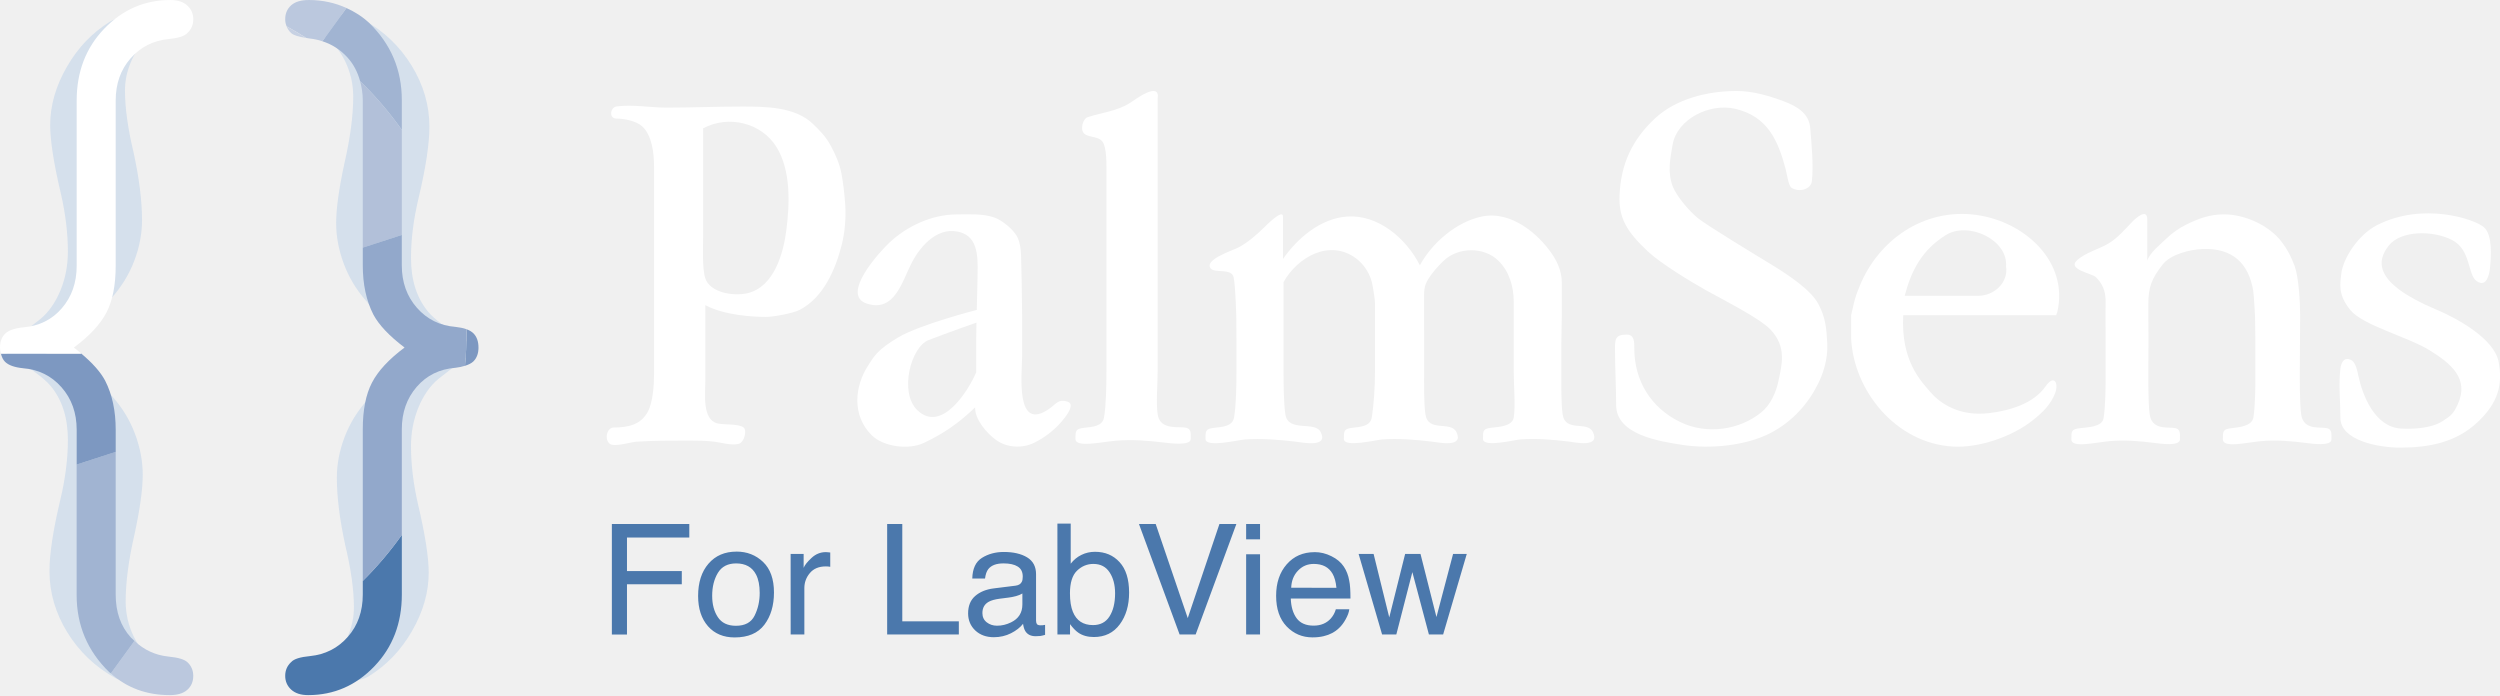
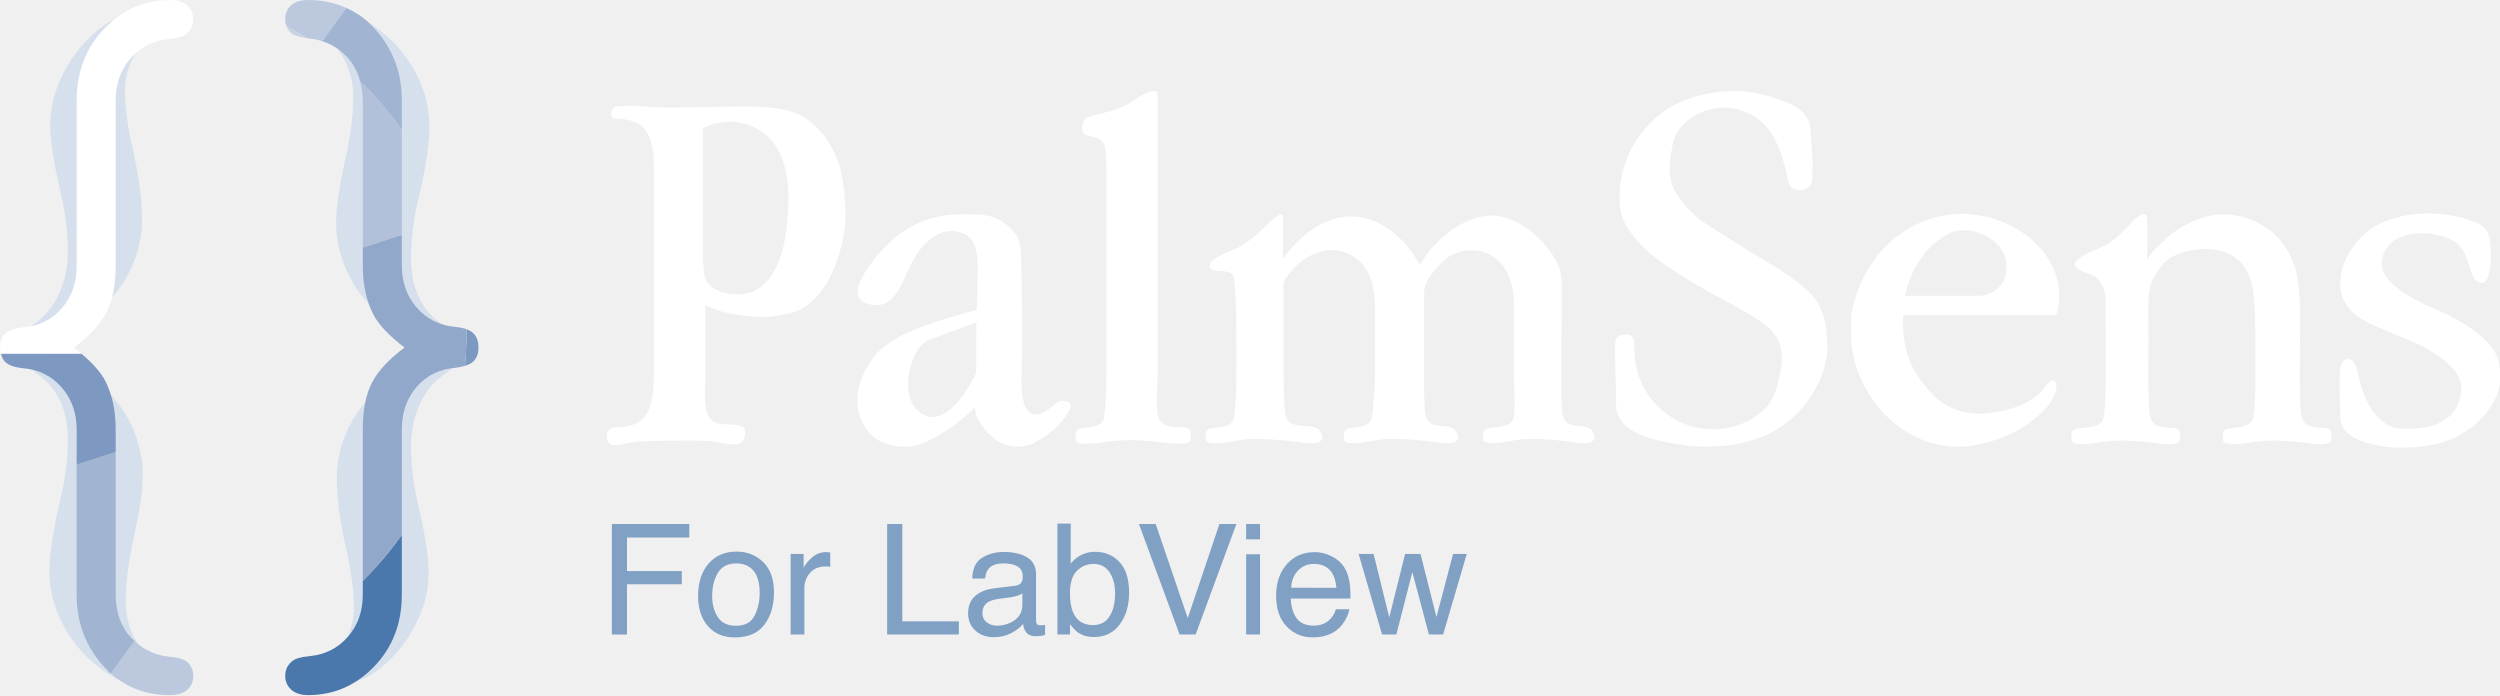
<svg xmlns="http://www.w3.org/2000/svg" width="132.73" height="36.905" version="1.1" viewBox="0 0 132.73 36.905">
  <g transform="translate(-25.93,-20.731)">
    <g fill="#d5e0ec">
      <path d="m36.168 21.653c-0.9 0.178-1.656 0.499-2.273 0.964-0.406 0.342-0.73 0.776-0.969 1.302-0.241 0.526-0.361 1.063-0.361 1.611 0 0.928 0.154 2.035 0.463 3.32 0.295 1.367 0.443 2.556 0.443 3.568 0 0.723-0.139 1.449-0.417 2.172-0.276 0.726-0.691 1.396-1.247 2.011-0.528 0.641-1.108 1.14-1.736 1.495-0.628 0.357-1.51 0.685-2.642 0.986v0.082c1.145 0.369 2.053 0.752 2.725 1.148s1.26 0.894 1.764 1.497c0.519 0.588 0.913 1.244 1.184 1.967 0.269 0.726 0.406 1.442 0.406 2.153 0 0.779-0.148 1.844-0.443 3.199-0.309 1.353-0.463 2.529-0.463 3.525 0 0.67 0.146 1.299 0.435 1.888 0.289 0.586 0.663 1.032 1.117 1.331 0.432 0.357 1.104 0.622 2.014 0.8 0 0-3.064 0.646-4.128 0.051-1.067-0.593-1.912-1.403-2.542-2.428-0.628-1.027-0.941-2.105-0.941-3.24 0-0.916 0.191-2.172 0.571-3.773 0.272-1.133 0.406-2.199 0.406-3.197 0-1.177-0.306-2.134-0.923-2.871-0.615-0.738-2.659-1.92-2.659-1.92s1.595-1.203 2.125-1.627c0.443-0.369 0.797-0.875 1.062-1.516 0.263-0.644 0.395-1.326 0.395-2.052 0-0.969-0.122-1.994-0.369-3.074-0.38-1.613-0.571-2.83-0.571-3.65 0-1.039 0.295-2.071 0.886-3.096s1.334-1.8 2.29-2.399 4.398-0.227 4.398-0.227z" />
      <path d="m41.117 56.86c0.9-0.178 1.656-0.499 2.273-0.964 0.406-0.342 0.73-0.776 0.969-1.302 0.241-0.526 0.361-1.063 0.361-1.611 0-0.928-0.154-2.035-0.463-3.32-0.295-1.367-0.443-2.556-0.443-3.568 0-0.723 0.139-1.449 0.417-2.172 0.276-0.726 0.691-1.396 1.247-2.011 0.528-0.641 1.108-1.14 1.736-1.495 0.628-0.357 1.51-0.685 2.642-0.986v-0.082c-1.145-0.369-2.053-0.752-2.725-1.148s-1.26-0.894-1.764-1.497c-0.519-0.588-0.913-1.244-1.184-1.967-0.269-0.726-0.406-1.442-0.406-2.153 0-0.779 0.148-1.844 0.443-3.199 0.309-1.353 0.463-2.529 0.463-3.525 0-0.67-0.146-1.299-0.435-1.888-0.289-0.586-0.663-1.032-1.117-1.331-0.432-0.357-1.104-0.622-2.014-0.8 0 0 3.064-0.646 4.128-0.051 1.067 0.593 1.912 1.403 2.542 2.428 0.628 1.027 0.941 2.105 0.941 3.24 0 0.916-0.191 2.172-0.571 3.773-0.272 1.133-0.406 2.199-0.406 3.197 0 1.177 0.306 2.134 0.923 2.871 0.615 0.738 2.659 1.92 2.659 1.92s-1.595 1.203-2.125 1.627c-0.443 0.369-0.797 0.875-1.062 1.516-0.263 0.644-0.395 1.326-0.395 2.052 0 0.969 0.122 1.994 0.369 3.074 0.38 1.613 0.571 2.83 0.571 3.65 0 1.039-0.295 2.071-0.886 3.096s-1.334 1.8-2.29 2.399-4.398 0.227-4.398 0.227z" />
    </g>
  </g>
  <g transform="translate(-25.93,-20.731)" display="none">
    <path d="m38.763 62.282c12.15 0 22.132-9.43 23.03-21.354h-46.06c0.898 11.924 10.88 21.354 23.03 21.354z" fill="none" />
    <path d="m10.025 37.588h5.684c0.799-11.423 9.938-20.565 21.352-21.396v-5.697c-14.544 0.846-26.221 12.54-27.036 27.092z" fill="#28295e" />
    <path d="m67.5 40.956h-5.697c-0.831 11.414-9.973 20.553-21.396 21.352v5.684c14.552-0.815 26.246-12.492 27.092-27.036z" fill="#bbc8de" />
  </g>
  <g transform="translate(-25.93,-20.731)">
    <path d="m42.315 20.732c-0.406 0-0.715 0.093-0.926 0.28s-0.317 0.435-0.317 0.743c0 0.136 0.028 0.259 0.074 0.373 0.351 0.197 0.699 0.396 1.036 0.614 0.074 0.011 0.124 0.028 0.207 0.036 0.231 0.024 0.448 0.075 0.657 0.142l1.281-1.763c-0.602-0.273-1.267-0.426-2.011-0.426" fill="#bbc8de" />
    <path d="m44.325 21.158-1.281 1.763c0.511 0.163 0.961 0.449 1.342 0.87 0.32 0.354 0.533 0.775 0.662 1.247 0.815 0.792 1.555 1.657 2.215 2.587v-1.579c0-1.609-0.577-2.974-1.731-4.095-0.362-0.341-0.77-0.595-1.206-0.793" fill="#a1b4d2" />
    <path d="m50.693 38.209 8e-3 0.169c0 0.598-0.029 1.19-0.084 1.774 0.19-0.06 0.348-0.135 0.449-0.236 0.179-0.179 0.268-0.423 0.268-0.731 0-0.325-0.09-0.577-0.268-0.756-0.09-0.09-0.214-0.163-0.373-0.22" fill="#7d98c1" />
    <path d="m47.263 49.131c-0.62 0.874-1.313 1.691-2.072 2.444v0.723c0 0.894-0.264 1.641-0.792 2.242s-1.199 0.943-2.011 1.024c-0.52 0.049-0.853 0.154-0.999 0.317-0.211 0.195-0.317 0.439-0.317 0.731s0.106 0.536 0.317 0.731 0.512 0.293 0.902 0.293c1.365 0 2.535-0.508 3.51-1.524s1.463-2.287 1.463-3.815v-3.167" fill="#4b78ac" />
    <path d="m41.145 22.129c0.052 0.133 0.13 0.253 0.243 0.358 0.136 0.122 0.418 0.202 0.792 0.257-0.337-0.218-0.685-0.418-1.036-0.614" fill="#c7d1e3" />
    <path d="m45.048 25.039c0.087 0.319 0.143 0.658 0.143 1.032v7.809l2.072-0.673v-5.58c-0.659-0.93-1.4-1.795-2.215-2.587" fill="#b2c0d9" />
    <path d="m47.263 33.205-2.072 0.673v0.942c0 1.008 0.187 1.877 0.56 2.608 0.293 0.553 0.845 1.138 1.658 1.755-0.829 0.617-1.406 1.239-1.731 1.865s-0.487 1.45-0.487 2.474v8.053c0.759-0.754 1.452-1.57 2.072-2.444v-5.608c0-0.894 0.264-1.645 0.792-2.255 0.528-0.609 1.215-0.946 2.06-1.011 0.197-0.022 0.356-0.06 0.501-0.106 0.055-0.584 0.084-1.176 0.084-1.774l-8e-3 -0.169c-0.158-0.057-0.351-0.097-0.578-0.122-0.829-0.065-1.511-0.402-2.048-1.012-0.536-0.609-0.804-1.361-0.804-2.255v-1.615" fill="#92a8cb" />
    <path d="m33.07 54.758-1.255 1.726c0.847 0.763 1.888 1.152 3.132 1.152 0.406 0 0.715-0.094 0.926-0.28 0.211-0.187 0.317-0.435 0.317-0.743 0-0.293-0.106-0.537-0.317-0.731-0.163-0.146-0.496-0.244-1-0.293-0.705-0.072-1.303-0.357-1.804-0.831" fill="#bbc8de" />
    <path d="m32.071 44.721-2.072 0.673v6.928c0 1.609 0.577 2.974 1.73 4.095l0.086 0.066 1.255-1.726-0.194-0.181c-0.537-0.593-0.804-1.353-0.804-2.279v-7.577" fill="#a1b4d2" />
    <path d="m30.246 39.504h-4.267c0.041 0.171 0.106 0.323 0.219 0.436 0.179 0.179 0.495 0.293 0.951 0.341 0.829 0.065 1.511 0.402 2.048 1.012 0.536 0.609 0.804 1.361 0.804 2.254v1.848l2.072-0.673v-1.174c0-1.007-0.187-1.877-0.561-2.608-0.241-0.456-0.67-0.935-1.265-1.435" fill="#7d98c1" />
    <path d="m29.853 39.184c0.829-0.617 1.406-1.239 1.731-1.865 0.325-0.625 0.488-1.45 0.488-2.474v-8.775c0-0.894 0.264-1.641 0.792-2.242s1.198-0.943 2.011-1.024c0.52-0.049 0.853-0.154 1-0.317 0.211-0.195 0.317-0.439 0.317-0.731s-0.106-0.536-0.317-0.731c-0.212-0.195-0.512-0.293-0.902-0.293-1.365 0-2.535 0.508-3.51 1.524s-1.462 2.287-1.462 3.815v8.775c0 0.894-0.264 1.645-0.792 2.255-0.528 0.609-1.215 0.946-2.06 1.011-0.455 0.049-0.772 0.163-0.951 0.341s-0.268 0.422-0.268 0.731c0 0.12 0.025 0.22 0.05 0.32h4.267c-0.126-0.106-0.25-0.212-0.393-0.32z" fill="#fff" />
    <g display="none" fill="#4b78ac">
      <path d="m58.483 48.499h3.896v0.665h-3.107v1.886h2.725v0.665h-2.725v2.716h-0.789v-5.931z" />
      <path d="m62.902 52.287c0-0.316 0.044-0.611 0.133-0.885 0.088-0.274 0.221-0.512 0.398-0.714s0.395-0.361 0.652-0.478 0.558-0.175 0.901-0.175c0.337 0 0.637 0.058 0.897 0.175 0.26 0.116 0.479 0.275 0.656 0.478s0.31 0.44 0.399 0.714c0.088 0.274 0.133 0.569 0.133 0.885s-0.044 0.609-0.133 0.88-0.222 0.508-0.399 0.71-0.396 0.361-0.656 0.478-0.56 0.174-0.897 0.174c-0.344 0-0.644-0.058-0.901-0.174-0.258-0.116-0.475-0.275-0.652-0.478s-0.31-0.439-0.398-0.71c-0.089-0.271-0.133-0.565-0.133-0.88zm0.748 0c0 0.26 0.034 0.491 0.104 0.693s0.165 0.371 0.287 0.507 0.265 0.24 0.428 0.312c0.164 0.072 0.336 0.108 0.52 0.108s0.355-0.036 0.519-0.108c0.163-0.072 0.306-0.176 0.428-0.312s0.217-0.305 0.287-0.507 0.104-0.433 0.104-0.693-0.035-0.492-0.104-0.694-0.165-0.372-0.287-0.511c-0.122-0.138-0.265-0.244-0.428-0.316-0.164-0.072-0.336-0.108-0.519-0.108s-0.356 0.036-0.52 0.108c-0.163 0.072-0.306 0.178-0.428 0.316-0.122 0.139-0.217 0.309-0.287 0.511s-0.104 0.434-0.104 0.694z" />
      <path d="m67.878 50.136h0.665v0.905h0.017c0.171-0.349 0.382-0.606 0.631-0.772 0.249-0.167 0.565-0.244 0.947-0.233v0.748c-0.282 0-0.523 0.039-0.723 0.116s-0.36 0.191-0.482 0.34-0.21 0.333-0.266 0.548c-0.056 0.216-0.083 0.46-0.083 0.731v1.911h-0.706z" />
      <path d="m73.095 48.499h2.035c0.914 0 1.617 0.232 2.11 0.698 0.493 0.465 0.739 1.174 0.739 2.126 0 0.499-0.055 0.94-0.166 1.325s-0.282 0.709-0.515 0.972c-0.232 0.263-0.529 0.464-0.889 0.603-0.36 0.138-0.787 0.208-1.279 0.208h-2.035v-5.931zm0.789 5.267h1.312c0.088 0 0.199-7e-3 0.333-0.021 0.133-0.014 0.274-0.047 0.423-0.1 0.15-0.052 0.298-0.128 0.444-0.229 0.147-0.1 0.278-0.235 0.395-0.407 0.116-0.172 0.211-0.386 0.286-0.644 0.075-0.257 0.112-0.569 0.112-0.935 0-0.354-0.035-0.671-0.104-0.951s-0.183-0.517-0.34-0.71-0.361-0.343-0.61-0.449c-0.25-0.105-0.557-0.158-0.922-0.158h-1.329v4.602z" />
      <path d="m82.498 53.068c-0.094 0.477-0.302 0.839-0.624 1.088s-0.727 0.374-1.215 0.374c-0.344 0-0.643-0.057-0.895-0.17-0.253-0.113-0.465-0.27-0.637-0.469s-0.301-0.438-0.387-0.714c-0.086-0.277-0.135-0.579-0.146-0.905 0-0.321 0.05-0.619 0.15-0.893s0.239-0.511 0.419-0.71 0.393-0.354 0.64-0.465c0.246-0.111 0.516-0.167 0.81-0.167 0.382 0 0.699 0.079 0.951 0.237s0.454 0.359 0.606 0.603 0.258 0.509 0.316 0.797 0.082 0.562 0.07 0.822h-3.214c-6e-3 0.188 0.017 0.367 0.066 0.536 0.05 0.169 0.13 0.319 0.241 0.449s0.252 0.234 0.424 0.312c0.171 0.078 0.374 0.116 0.606 0.116 0.293 0 0.537-0.069 0.731-0.208 0.194-0.138 0.321-0.349 0.382-0.631h0.706zm-0.689-1.196c-0.011-0.166-0.048-0.324-0.112-0.474-0.064-0.149-0.15-0.278-0.258-0.386s-0.237-0.194-0.386-0.257-0.31-0.096-0.482-0.096c-0.183 0-0.347 0.032-0.494 0.096-0.146 0.063-0.273 0.151-0.378 0.262s-0.188 0.24-0.249 0.386c-0.061 0.147-0.097 0.303-0.108 0.469z" />
      <path d="m85.223 54.43h-0.756l-1.595-4.294h0.789l1.205 3.58h0.017l1.171-3.58h0.739z" />
      <path d="m91.112 53.068c-0.094 0.477-0.302 0.839-0.624 1.088s-0.727 0.374-1.215 0.374c-0.344 0-0.643-0.057-0.895-0.17-0.253-0.113-0.465-0.27-0.637-0.469s-0.301-0.438-0.387-0.714c-0.086-0.277-0.135-0.579-0.146-0.905 0-0.321 0.05-0.619 0.15-0.893s0.239-0.511 0.419-0.71 0.393-0.354 0.64-0.465c0.246-0.111 0.516-0.167 0.81-0.167 0.382 0 0.699 0.079 0.951 0.237s0.454 0.359 0.606 0.603 0.258 0.509 0.316 0.797 0.082 0.562 0.07 0.822h-3.214c-6e-3 0.188 0.017 0.367 0.066 0.536 0.05 0.169 0.13 0.319 0.241 0.449s0.252 0.234 0.424 0.312c0.171 0.078 0.374 0.116 0.606 0.116 0.293 0 0.537-0.069 0.731-0.208 0.194-0.138 0.321-0.349 0.382-0.631h0.706zm-0.69-1.196c-0.011-0.166-0.048-0.324-0.112-0.474-0.064-0.149-0.15-0.278-0.258-0.386s-0.237-0.194-0.386-0.257-0.31-0.096-0.482-0.096c-0.183 0-0.347 0.032-0.494 0.096-0.146 0.063-0.273 0.151-0.378 0.262s-0.188 0.24-0.249 0.386c-0.061 0.147-0.097 0.303-0.108 0.469z" />
      <path d="m91.942 48.499h0.706v5.931h-0.706z" />
      <path d="m93.512 52.287c0-0.316 0.044-0.611 0.133-0.885 0.088-0.274 0.221-0.512 0.398-0.714s0.395-0.361 0.652-0.478 0.558-0.175 0.901-0.175c0.337 0 0.637 0.058 0.897 0.175 0.26 0.116 0.479 0.275 0.656 0.478s0.31 0.44 0.399 0.714c0.088 0.274 0.133 0.569 0.133 0.885s-0.044 0.609-0.133 0.88-0.222 0.508-0.399 0.71-0.396 0.361-0.656 0.478-0.56 0.174-0.897 0.174c-0.344 0-0.644-0.058-0.901-0.174-0.258-0.116-0.475-0.275-0.652-0.478s-0.31-0.439-0.398-0.71c-0.089-0.271-0.133-0.565-0.133-0.88zm0.748 0c0 0.26 0.034 0.491 0.104 0.693s0.165 0.371 0.287 0.507 0.265 0.24 0.428 0.312c0.164 0.072 0.336 0.108 0.52 0.108s0.355-0.036 0.519-0.108c0.163-0.072 0.306-0.176 0.428-0.312s0.217-0.305 0.287-0.507 0.104-0.433 0.104-0.693-0.035-0.492-0.104-0.694-0.165-0.372-0.287-0.511c-0.122-0.138-0.265-0.244-0.428-0.316-0.164-0.072-0.336-0.108-0.519-0.108s-0.356 0.036-0.52 0.108c-0.163 0.072-0.306 0.178-0.428 0.316-0.122 0.139-0.217 0.309-0.287 0.511s-0.104 0.434-0.104 0.694z" />
      <path d="m98.538 50.136h0.706v0.581h0.017c0.116-0.238 0.299-0.411 0.548-0.519s0.523-0.162 0.822-0.162c0.332 0 0.622 0.061 0.868 0.183s0.451 0.287 0.615 0.494c0.163 0.208 0.287 0.447 0.37 0.718s0.125 0.56 0.125 0.864-0.04 0.593-0.121 0.864c-0.08 0.271-0.202 0.508-0.365 0.71-0.164 0.202-0.369 0.363-0.615 0.481-0.247 0.119-0.533 0.179-0.86 0.179-0.111 0-0.23-0.011-0.357-0.033s-0.254-0.06-0.382-0.112c-0.127-0.052-0.248-0.122-0.361-0.208-0.114-0.086-0.209-0.192-0.287-0.32h-0.017v2.218h-0.706v-5.939zm3.323 2.11c0-0.2-0.026-0.395-0.079-0.586s-0.133-0.361-0.241-0.511-0.247-0.269-0.416-0.357c-0.169-0.089-0.367-0.133-0.594-0.133-0.238 0-0.44 0.047-0.606 0.142s-0.302 0.217-0.407 0.37c-0.105 0.152-0.181 0.325-0.229 0.519-0.047 0.194-0.07 0.39-0.07 0.59 0 0.21 0.025 0.414 0.075 0.61 0.05 0.197 0.129 0.37 0.237 0.519 0.108 0.15 0.248 0.27 0.419 0.362 0.171 0.091 0.379 0.137 0.623 0.137 0.238 0 0.44-0.047 0.606-0.141s0.299-0.219 0.398-0.374c0.1-0.155 0.172-0.332 0.216-0.531 0.044-0.2 0.066-0.404 0.066-0.615z" />
      <path d="m107.11 53.068c-0.094 0.477-0.302 0.839-0.624 1.088s-0.727 0.374-1.215 0.374c-0.344 0-0.643-0.057-0.895-0.17-0.253-0.113-0.465-0.27-0.637-0.469s-0.301-0.438-0.387-0.714c-0.086-0.277-0.135-0.579-0.146-0.905 0-0.321 0.05-0.619 0.15-0.893s0.239-0.511 0.419-0.71 0.393-0.354 0.64-0.465c0.246-0.111 0.516-0.167 0.81-0.167 0.382 0 0.699 0.079 0.951 0.237s0.454 0.359 0.606 0.603 0.258 0.509 0.316 0.797 0.082 0.562 0.07 0.822h-3.214c-6e-3 0.188 0.017 0.367 0.066 0.536 0.05 0.169 0.13 0.319 0.241 0.449s0.252 0.234 0.424 0.312c0.171 0.078 0.374 0.116 0.606 0.116 0.293 0 0.537-0.069 0.731-0.208 0.194-0.138 0.321-0.349 0.382-0.631h0.706zm-0.689-1.196c-0.011-0.166-0.048-0.324-0.112-0.474-0.064-0.149-0.15-0.278-0.258-0.386s-0.237-0.194-0.386-0.257-0.31-0.096-0.482-0.096c-0.183 0-0.347 0.032-0.494 0.096-0.146 0.063-0.273 0.151-0.378 0.262s-0.188 0.24-0.249 0.386c-0.061 0.147-0.097 0.303-0.108 0.469z" />
      <path d="m107.88 50.136h0.665v0.905h0.017c0.171-0.349 0.382-0.606 0.631-0.772 0.249-0.167 0.565-0.244 0.947-0.233v0.748c-0.282 0-0.523 0.039-0.723 0.116s-0.36 0.191-0.482 0.34-0.21 0.333-0.266 0.548c-0.056 0.216-0.083 0.46-0.083 0.731v1.911h-0.706z" />
      <path d="m111.1 53.076c6e-3 0.161 0.042 0.293 0.108 0.399 0.066 0.105 0.153 0.189 0.262 0.253 0.108 0.064 0.229 0.11 0.365 0.137 0.136 0.028 0.275 0.042 0.419 0.042 0.111 0 0.227-8e-3 0.349-0.025s0.234-0.047 0.336-0.091 0.187-0.109 0.253-0.195c0.066-0.085 0.1-0.195 0.1-0.328 0-0.138-0.041-0.25-0.121-0.336-0.08-0.085-0.186-0.156-0.315-0.212-0.13-0.055-0.28-0.101-0.449-0.137s-0.342-0.073-0.519-0.112-0.349-0.086-0.515-0.141-0.316-0.127-0.449-0.216-0.24-0.202-0.32-0.341c-0.08-0.138-0.12-0.31-0.12-0.515 0-0.216 0.048-0.401 0.145-0.557 0.097-0.155 0.222-0.281 0.374-0.378s0.324-0.169 0.515-0.216 0.38-0.071 0.569-0.071c0.238 0 0.461 0.021 0.668 0.062 0.208 0.042 0.391 0.114 0.548 0.216 0.158 0.103 0.284 0.241 0.378 0.416s0.15 0.392 0.167 0.652h-0.706c-0.011-0.138-0.049-0.253-0.112-0.345-0.064-0.091-0.141-0.165-0.232-0.22-0.092-0.056-0.194-0.096-0.308-0.121s-0.229-0.038-0.345-0.038c-0.105 0-0.212 9e-3 -0.32 0.025s-0.207 0.046-0.295 0.088-0.161 0.099-0.216 0.171c-0.056 0.072-0.083 0.162-0.083 0.268 0 0.128 0.042 0.231 0.128 0.309s0.195 0.144 0.328 0.197 0.283 0.098 0.449 0.134 0.333 0.074 0.499 0.112c0.177 0.039 0.35 0.085 0.519 0.141s0.318 0.128 0.449 0.22c0.13 0.091 0.235 0.206 0.315 0.343 0.08 0.138 0.121 0.309 0.121 0.514 0 0.254-0.054 0.468-0.162 0.642s-0.249 0.313-0.424 0.418c-0.174 0.104-0.371 0.179-0.589 0.224-0.219 0.044-0.437 0.066-0.652 0.066-0.244 0-0.472-0.026-0.685-0.079s-0.403-0.136-0.569-0.25c-0.166-0.113-0.299-0.263-0.398-0.449-0.1-0.185-0.155-0.411-0.167-0.677h0.706z" />
    </g>
    <g fill="#fff">
      <path d="m122.46 36.856c-0.377-0.718-1.556-1.521-2.592-2.145-0.655-0.396-3.306-2.005-3.796-2.4-0.45-0.362-1.13-1.165-1.326-1.666-0.29-0.741-0.152-1.456-0.015-2.228 0.241-1.369 1.96-2.227 3.328-1.909 1.709 0.397 2.272 1.679 2.671 3.189 0.058 0.218 0.155 0.906 0.313 1.004 0.423 0.262 1.043 0.08 1.086-0.366 0.088-0.904-0.018-1.89-0.089-2.797-0.063-0.773-0.666-1.154-1.43-1.437-0.782-0.293-1.632-0.539-2.485-0.539-1.544 0-3.222 0.418-4.343 1.469-1.217 1.141-1.8 2.438-1.867 4.067-0.05 1.195 0.364 1.914 1.507 2.986 0.691 0.646 2.297 1.616 3.091 2.062 0.794 0.445 2.798 1.449 3.396 2.063 0.916 0.943 0.609 1.922 0.444 2.744-0.126 0.618-0.428 1.275-0.906 1.665-1.144 0.936-2.876 1.203-4.281 0.534-1.599-0.761-2.468-2.225-2.468-3.923 0-0.337 0.012-0.734-0.404-0.734-0.61 0-0.621 0.243-0.621 0.784 0 0.986 0.061 1.967 0.061 2.953 0 1.581 2.292 1.931 3.524 2.12 1.502 0.231 3.423 0.04 4.733-0.664 1.109-0.594 1.935-1.512 2.471-2.595 0.22-0.445 0.527-1.239 0.481-2.132s-0.105-1.391-0.481-2.106z" />
      <path d="m63.378 36.933c1.025 0.544 2.547 0.624 3.218 0.624 0.395 0 1.436-0.192 1.788-0.373 1.259-0.649 1.903-2.145 2.23-3.435 0.175-0.691 0.236-1.436 0.191-2.147-0.03-0.485-0.11-1.2-0.205-1.68-0.092-0.468-0.298-0.968-0.561-1.45-0.276-0.503-0.55-0.775-0.943-1.157-0.949-0.923-2.542-0.927-3.79-0.927-1.34 0-2.68 0.057-3.987 0.057-0.882 0-1.747-0.175-2.644-0.065-0.345 0.041-0.44 0.646-0.015 0.646 0.405 0 1.047 0.126 1.357 0.405 0.535 0.479 0.637 1.461 0.637 2.103v11.122c0 0.538-0.067 1.421-0.313 1.903-0.358 0.705-1.03 0.87-1.828 0.87-0.374 0-0.503 0.65-0.205 0.867 0.248 0.182 1.128-0.098 1.414-0.115 0.924-0.059 1.853-0.059 2.781-0.059 0.453 0 0.9 5e-3 1.349 0.059 0.405 0.049 0.904 0.217 1.293 0.115 0.316-0.081 0.446-0.727 0.265-0.868-0.271-0.213-1.02-0.128-1.395-0.219-0.816-0.202-0.638-1.605-0.638-2.22v-4.054zm-0.119-9.389c1.352-0.719 3.092-0.298 3.892 0.986 0.776 1.246 0.706 3.018 0.53 4.405-0.154 1.207-0.633 3.022-2.064 3.362-0.75 0.177-1.987-0.031-2.239-0.783-0.172-0.512-0.118-1.625-0.118-2.216v-5.753z" />
      <path d="m82.603 42.053c-0.476-0.147-0.586 0.105-0.934 0.357-1.872 1.347-1.473-1.876-1.473-2.742v-2.235c0-0.735-0.042-2.947-0.057-3.182-0.017-0.289-0.047-0.592-0.17-0.877-0.186-0.442-0.854-0.963-1.247-1.095-0.638-0.215-1.293-0.165-1.983-0.165-1.334 0-2.675 0.625-3.625 1.533-0.482 0.461-2.579 2.74-1.163 3.202 1.479 0.485 1.879-1.192 2.381-2.161 0.491-0.95 1.466-2.037 2.691-1.588 0.959 0.351 0.804 1.665 0.804 2.488 0 0.194-0.02 0.814-0.038 1.596 0 0-3.009 0.774-4.157 1.452-1.146 0.678-1.311 1.04-1.595 1.475-0.75 1.145-0.879 2.675 0.169 3.722 0.624 0.622 1.969 0.798 2.779 0.411 1.079-0.515 1.845-1.05 2.717-1.886-0.03 0.632 0.632 1.4 1.134 1.748 0.564 0.394 1.354 0.444 1.987 0.139 0.645-0.314 1.217-0.781 1.64-1.343 0.128-0.168 0.545-0.723 0.141-0.848zm-4.844-3.367v1.808c-0.393 0.948-1.837 3.269-3.129 2.011-0.973-0.945-0.34-3.355 0.598-3.718 0.937-0.363 2.544-0.93 2.544-0.93-8e-3 0.323-0.013 0.828-0.013 0.828z" />
      <path d="m87.393 37.609v-11.633c0.15-0.986-1.247 0.08-1.475 0.223-0.688 0.433-1.477 0.504-2.238 0.751-0.27 0.089-0.408 0.66-0.197 0.864 0.268 0.264 0.86 0.097 1.048 0.558 0.18 0.443 0.142 1.327 0.142 1.94v10.132c0 0.818-0.02 1.827-0.129 2.453-0.082 0.478-0.63 0.497-1.047 0.546-0.466 0.057-0.468 0.15-0.468 0.593 0 0.478 1.349 0.162 2.141 0.094 0.883-0.076 1.695-5e-3 2.573 0.098 0.268 0.031 1.409 0.19 1.405-0.19-3e-3 -0.323 0.065-0.594-0.404-0.617s-1.237 0.064-1.351-0.69c-0.093-0.619 0-1.597 0-2.361v-2.76z" />
      <path d="m108.85 37.609v-1.869c0-0.67-0.304-1.22-0.566-1.592-0.679-0.965-2.104-2.251-3.683-1.921-1.325 0.276-2.626 1.374-3.287 2.589-0.722-1.425-2.209-2.698-3.853-2.589-1.437 0.096-2.666 1.174-3.415 2.255v-2.255c0-0.445-0.944 0.526-1.004 0.584-0.398 0.39-0.91 0.837-1.413 1.085-0.298 0.147-1.784 0.626-1.42 1.088 0.211 0.268 1.114-0.034 1.218 0.474 0.106 0.506 0.141 2.152 0.141 2.152l8e-3 1.275v1.56c0 0.818-0.02 1.827-0.128 2.453-0.082 0.478-0.631 0.497-1.047 0.546-0.467 0.057-0.468 0.15-0.468 0.593 0 0.478 1.747 0.049 2.096 0.025 0.885-0.06 1.786 0.012 2.663 0.114 0.372 0.043 1.782 0.346 1.358-0.503-0.306-0.617-1.729 0.036-1.877-0.943-0.091-0.619-0.097-1.597-0.097-2.361v-4.661c0.727-1.31 2.429-2.302 3.835-1.27 0.44 0.323 0.815 0.866 0.909 1.548 0.04 0.295 0.112 0.587 0.112 0.891v3.567c0 0.818-0.067 1.827-0.172 2.453-0.08 0.478-0.616 0.497-1.024 0.546-0.454 0.057-0.456 0.15-0.456 0.593 0 0.478 1.704 0.049 2.047 0.025 0.863-0.06 1.744 0.012 2.6 0.114 0.364 0.043 1.74 0.346 1.328-0.503-0.299-0.617-1.502 0.036-1.646-0.943-0.09-0.619-0.069-1.597-0.069-2.361v-1.485l-3e-3 -1.275v-0.926c0-0.471-0.023-0.742 0.228-1.143 0.225-0.36 0.493-0.651 0.792-0.946 0.766-0.753 2.16-0.779 2.933-0.014 0.577 0.571 0.807 1.383 0.807 2.176v3.687c0 0.818 0.101 1.827 0 2.453-0.08 0.478-0.789 0.497-1.189 0.546-0.443 0.057-0.444 0.15-0.444 0.593 0 0.478 1.665 0.049 2 0.025 0.843-0.06 1.704 0.012 2.541 0.114 0.354 0.043 1.699 0.346 1.297-0.503-0.292-0.617-1.468 0.036-1.609-0.943-0.087-0.619-0.067-1.597-0.067-2.361v-1.485l0.021-1.275z" />
      <path d="m132 37.132c-0.011 0.03 0 0 0 0z" />
      <path d="m130.85 32.14c-2.809-0.375-5.199 1.364-6.178 3.759-0.143 0.354-0.242 0.601-0.323 0.963-0.067 0.296-0.138 0.602-0.138 0.602v1.229c0.125 2.768 2.368 5.566 5.393 5.747 1.393 0.085 3.153-0.529 4.236-1.385 0.541-0.426 0.979-0.858 1.205-1.461 0.188-0.504-0.041-1.022-0.513-0.348-0.644 0.924-1.928 1.294-3.013 1.42-1.596 0.185-2.609-0.543-3.106-1.125s-1.57-1.652-1.437-4.076h8.121c6e-3 -0.02 0.021-0.06 0.058-0.168 0.625-2.646-1.719-4.811-4.306-5.155zm0.105 4.296h-3.902c0.36-1.373 0.931-2.438 2.182-3.223 1.187-0.744 3.317 0.237 3.2 1.666 0.133 0.844-0.623 1.557-1.481 1.557z" />
      <path d="m155.25 37.156c-3.311-1.4-3.152-2.562-2.489-3.394 0.644-0.807 2.355-0.809 3.358-0.286 1.02 0.532 0.803 1.835 1.308 2.183 0.521 0.359 0.668-0.361 0.702-0.71 0.059-0.598 0.143-1.75-0.324-2.154-0.515-0.446-3.261-1.349-5.68-0.108-0.994 0.51-1.804 1.766-1.894 2.592-0.059 0.536-0.184 1.095 0.485 1.914 0.67 0.818 3.047 1.42 4.195 2.128s2.127 1.51 1.506 2.875c-0.219 0.479-0.339 0.601-0.835 0.911-0.588 0.367-1.541 0.414-2.179 0.377-1.391-0.078-2.042-1.766-2.261-2.791-0.046-0.223-0.132-0.702-0.367-0.836-0.402-0.225-0.552 0.155-0.588 0.439-0.104 0.848 0 1.764 0 2.618 0 1.219 2.065 1.583 3.152 1.583 1.584 0 3.009-0.293 4.13-1.353 1.092-1.025 1.344-1.983 1.119-3.196-0.225-1.212-2.126-2.281-3.338-2.794z" />
      <path d="m148.05 37.501c0-0.743-0.079-2.072-0.298-2.66-0.19-0.506-0.372-0.845-0.652-1.225-0.688-0.936-2.005-1.504-3.087-1.504-0.755 0-1.314 0.206-1.984 0.529-0.383 0.186-0.775 0.456-1.077 0.752-0.326 0.319-0.861 0.725-1.02 1.17v-2.187c0-0.592-0.573-0.099-0.793 0.126-0.378 0.39-0.783 0.874-1.263 1.156-0.521 0.308-1.27 0.498-1.696 0.915-0.475 0.467 0.831 0.682 1.02 0.868 0.36 0.353 0.503 0.727 0.52 1.198 4e-3 0.171-2e-3 0.836-2e-3 0.836l2e-3 1.281v2.283c0 0.167-4e-3 1.269-0.107 1.895-0.077 0.478-0.876 0.482-1.269 0.532-0.439 0.057-0.441 0.15-0.441 0.593 0 0.478 1.271 0.162 2.017 0.094 0.832-0.076 1.597-5e-3 2.424 0.098 0.252 0.031 1.327 0.19 1.324-0.19-3e-3 -0.323 0.061-0.594-0.381-0.617s-1.118 0.042-1.226-0.712c-0.088-0.619-0.072-2.094-0.072-2.374 0-0.41 8e-3 -1.616 8e-3 -1.616l-8e-3 -1.282v-0.557c0-0.965 0.184-1.375 0.749-2.115 0.427-0.562 1.475-0.812 2.141-0.837 1.572-0.059 2.431 0.755 2.677 2.203 0.035 0.209 0.098 1.347 0.098 1.347l0.017 1.24v2.283s0 1.24-0.102 1.866c-0.077 0.478-0.789 0.527-1.182 0.576-0.439 0.057-0.441 0.15-0.441 0.593 0 0.478 1.271 0.162 2.017 0.094 0.832-0.076 1.597-5e-3 2.424 0.098 0.252 0.031 1.327 0.19 1.324-0.19-3e-3 -0.323 0.061-0.594-0.381-0.617s-1.118 0.042-1.226-0.712c-0.088-0.619-0.072-2.094-0.072-2.374 0 0 0.017-2.113 0.017-2.856z" />
    </g>
-     <g fill="#4b78ac" stroke-width="1.028">
+     <g fill="#80a0c4" stroke-width="1.028">
      <path transform="matrix(1.0051 0 0 .99494 25.93 20.731)" d="m32.32 27.961h4.091v0.723h-3.292v1.791h2.895v0.703h-2.895v2.682h-0.799zm6.556 5.432q0.719 0 0.984-0.542 0.269-0.546 0.269-1.212 0-0.602-0.193-0.98-0.305-0.594-1.052-0.594-0.662 0-0.964 0.506-0.301 0.506-0.301 1.22 0 0.687 0.301 1.144 0.301 0.458 0.956 0.458zm0.028-3.959q0.831 0 1.405 0.554 0.574 0.554 0.574 1.63 0 1.04-0.506 1.718t-1.57 0.679q-0.887 0-1.409-0.598-0.522-0.602-0.522-1.614 0-1.084 0.55-1.726 0.55-0.642 1.478-0.642zm-0.024 0.02m2.883 0.104h0.687v0.743q0.084-0.217 0.414-0.526 0.329-0.313 0.759-0.313 0.02 0 0.068 4e-3t0.165 0.016v0.763q-0.064-0.012-0.12-0.016-0.052-4e-3 -0.116-4e-3 -0.546 0-0.839 0.353-0.293 0.349-0.293 0.807v2.473h-0.723zm5.099-1.598h0.799v5.195h2.987v0.703h-3.786zm5.031 4.754q0 0.313 0.229 0.494 0.229 0.181 0.542 0.181 0.381 0 0.739-0.177 0.602-0.293 0.602-0.96v-0.582q-0.132 0.084-0.341 0.141-0.209 0.056-0.41 0.08l-0.438 0.056q-0.393 0.052-0.59 0.165-0.333 0.189-0.333 0.602zm1.75-1.461q0.249-0.032 0.333-0.209 0.048-0.096 0.048-0.277 0-0.369-0.265-0.534-0.261-0.169-0.751-0.169-0.566 0-0.803 0.305-0.132 0.169-0.173 0.502h-0.674q0.02-0.795 0.514-1.104 0.498-0.313 1.152-0.313 0.759 0 1.233 0.289 0.47 0.289 0.47 0.899v2.477q0 0.112 0.044 0.181 0.048 0.068 0.197 0.068 0.048 0 0.108-4e-3 0.06-8e-3 0.128-0.02v0.534q-0.169 0.048-0.257 0.06-0.088 0.012-0.241 0.012-0.373 0-0.542-0.265-0.088-0.141-0.124-0.397-0.221 0.289-0.634 0.502-0.414 0.213-0.911 0.213-0.598 0-0.98-0.361-0.377-0.365-0.377-0.911 0-0.598 0.373-0.927 0.373-0.329 0.98-0.406zm-0.598-1.799m2.81-1.514h0.703v2.14q0.237-0.309 0.566-0.47 0.329-0.165 0.715-0.165 0.803 0 1.301 0.554 0.502 0.55 0.502 1.626 0 1.02-0.494 1.694-0.494 0.674-1.369 0.674-0.49 0-0.827-0.237-0.201-0.141-0.43-0.45v0.55h-0.666zm1.879 5.416q0.586 0 0.875-0.466 0.293-0.466 0.293-1.228 0-0.679-0.293-1.124-0.289-0.446-0.855-0.446-0.494 0-0.867 0.365-0.369 0.365-0.369 1.204 0 0.606 0.153 0.984 0.285 0.711 1.064 0.711zm3.312-5.396 1.694 5.023 1.674-5.023h0.895l-2.152 5.898h-0.847l-2.148-5.898zm4.778 1.618h0.735v4.28h-0.735zm0-1.618h0.735v0.819h-0.735zm3.617 1.502q0.458 0 0.887 0.217 0.43 0.213 0.654 0.554 0.217 0.325 0.289 0.759 0.064 0.297 0.064 0.948h-3.152q0.02 0.654 0.309 1.052 0.289 0.393 0.895 0.393 0.566 0 0.903-0.373 0.193-0.217 0.273-0.502h0.711q-0.028 0.237-0.189 0.53-0.157 0.289-0.353 0.474-0.329 0.321-0.815 0.434-0.261 0.064-0.59 0.064-0.803 0-1.361-0.582-0.558-0.586-0.558-1.638 0-1.036 0.562-1.682 0.562-0.646 1.469-0.646zm1.152 1.903q-0.044-0.47-0.205-0.751-0.297-0.522-0.992-0.522-0.498 0-0.835 0.361-0.337 0.357-0.357 0.911zm-1.22-1.911m3.184 0.104 0.827 3.389 0.839-3.389h0.811l0.843 3.368 0.879-3.368h0.723l-1.249 4.3h-0.751l-0.875-3.328-0.847 3.328h-0.751l-1.241-4.3z" aria-label="For LabView" />
    </g>
  </g>
</svg>
